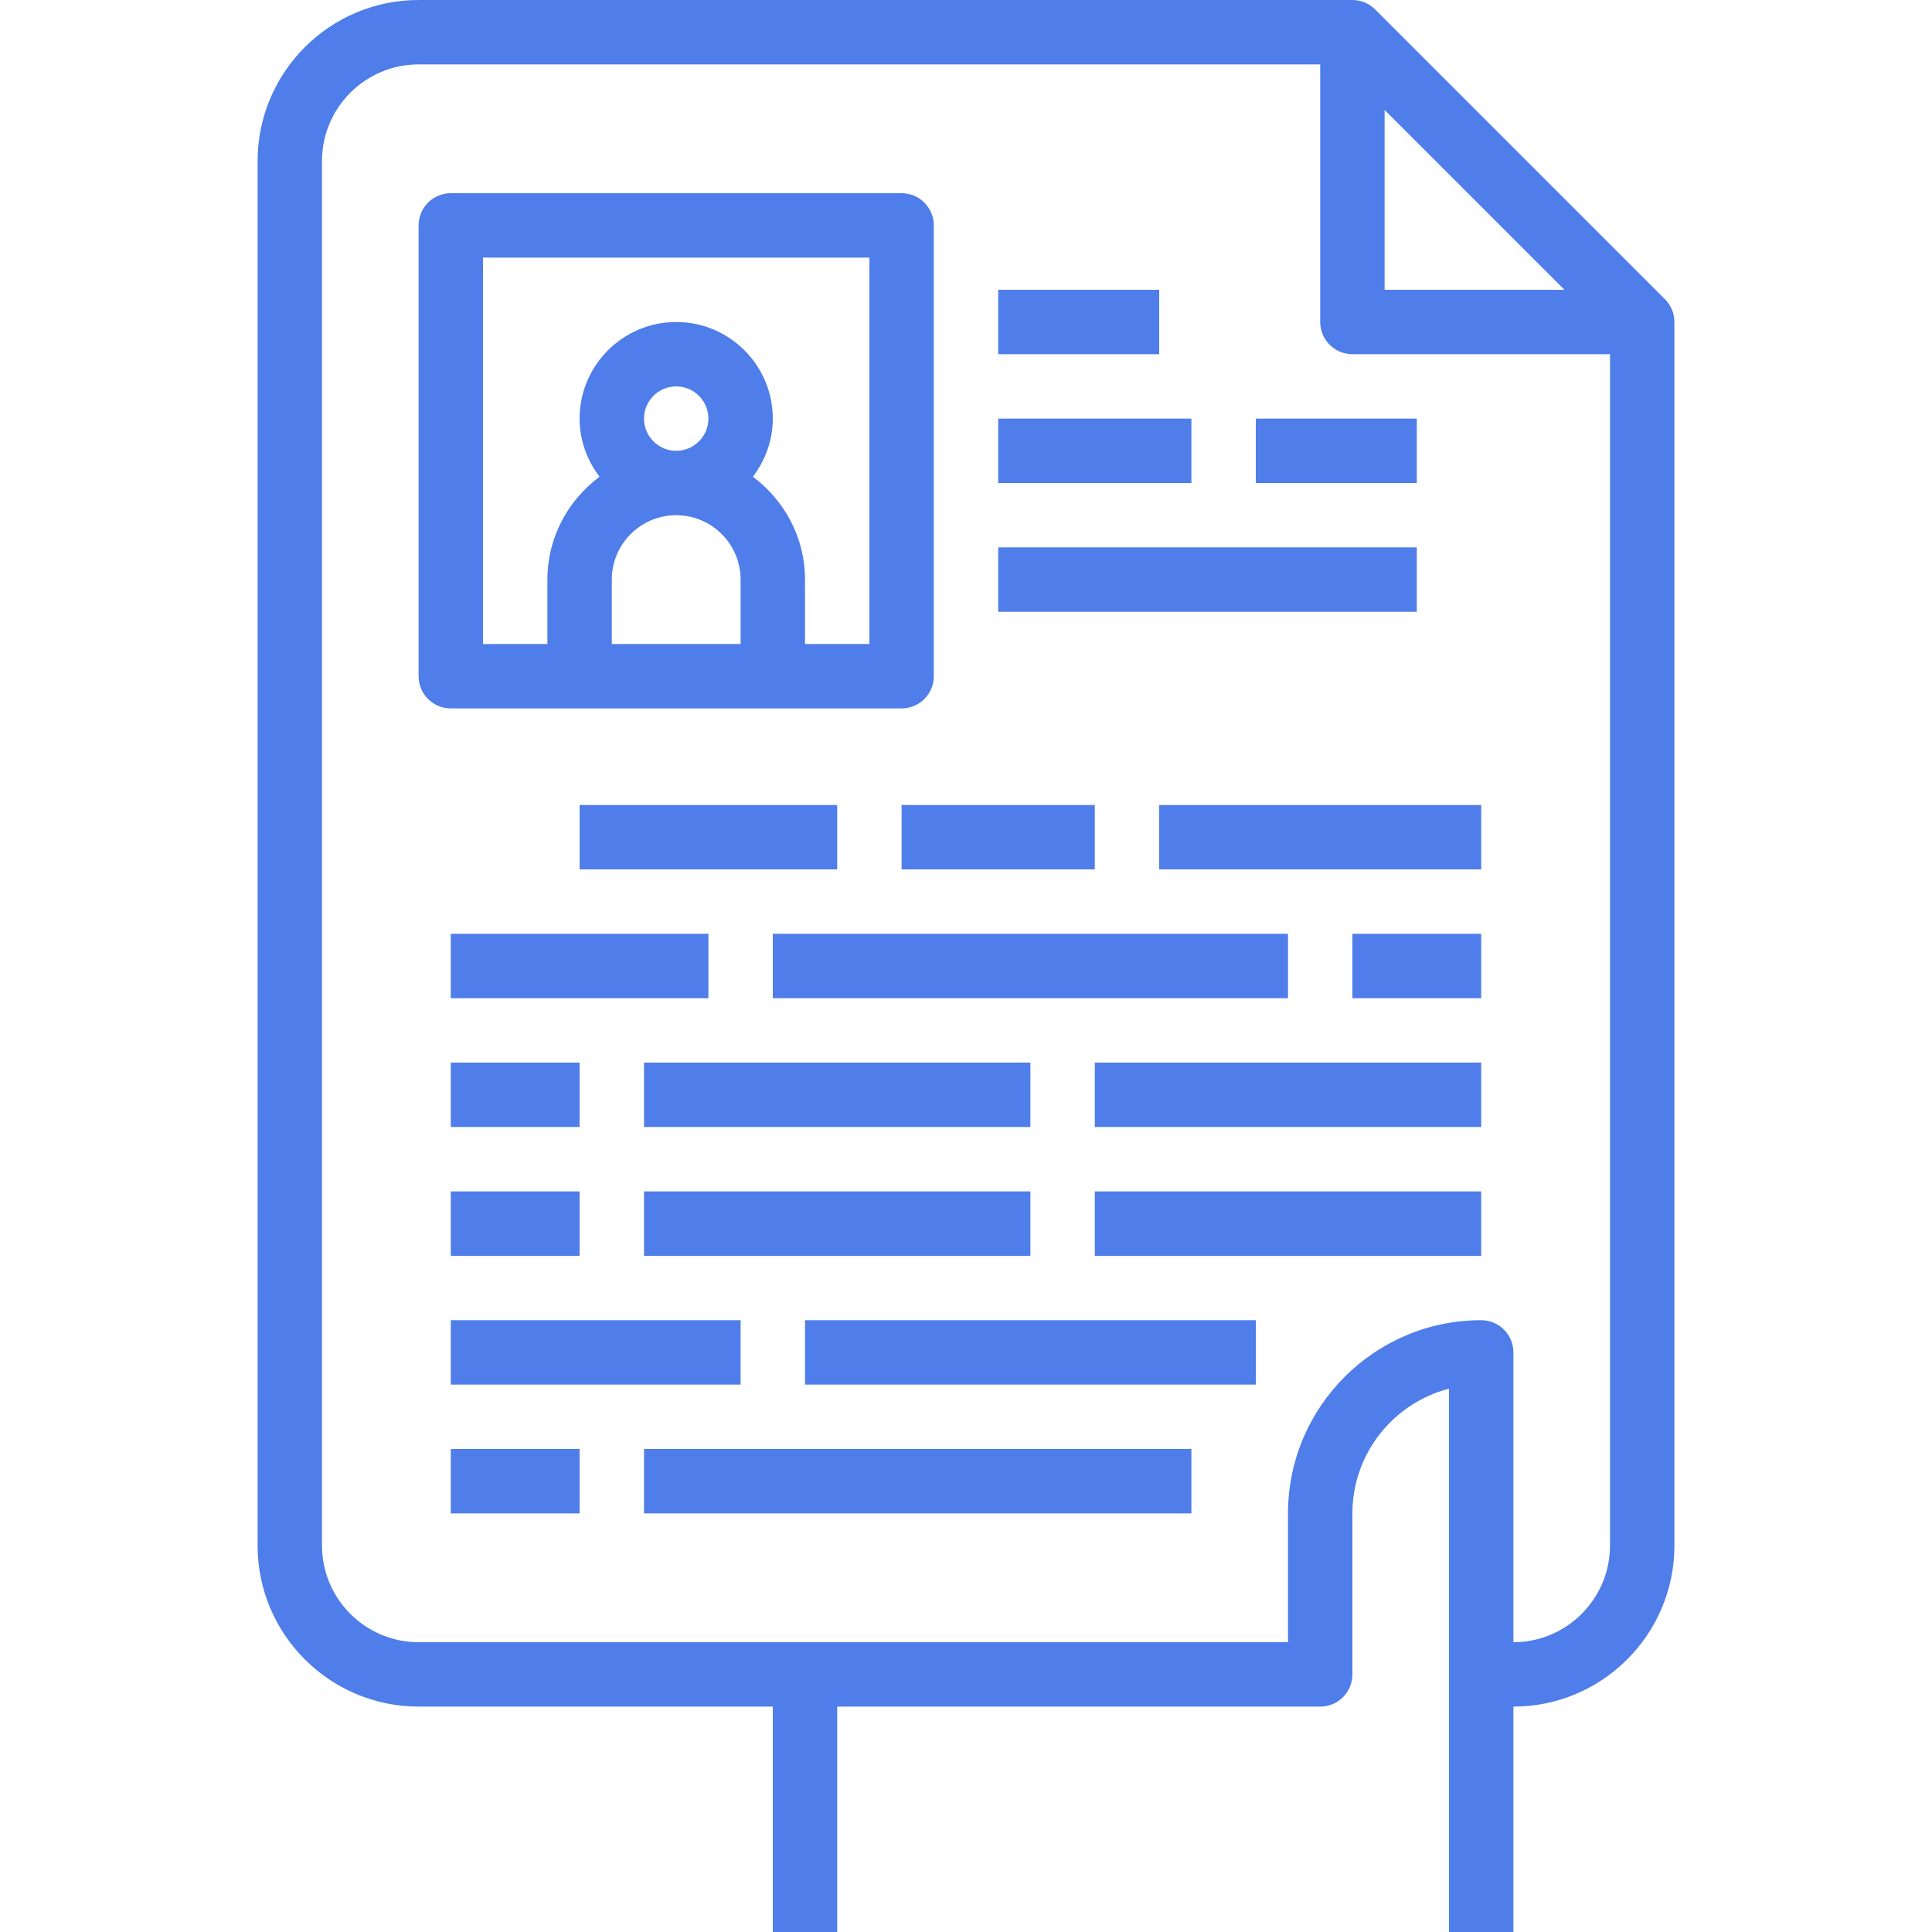
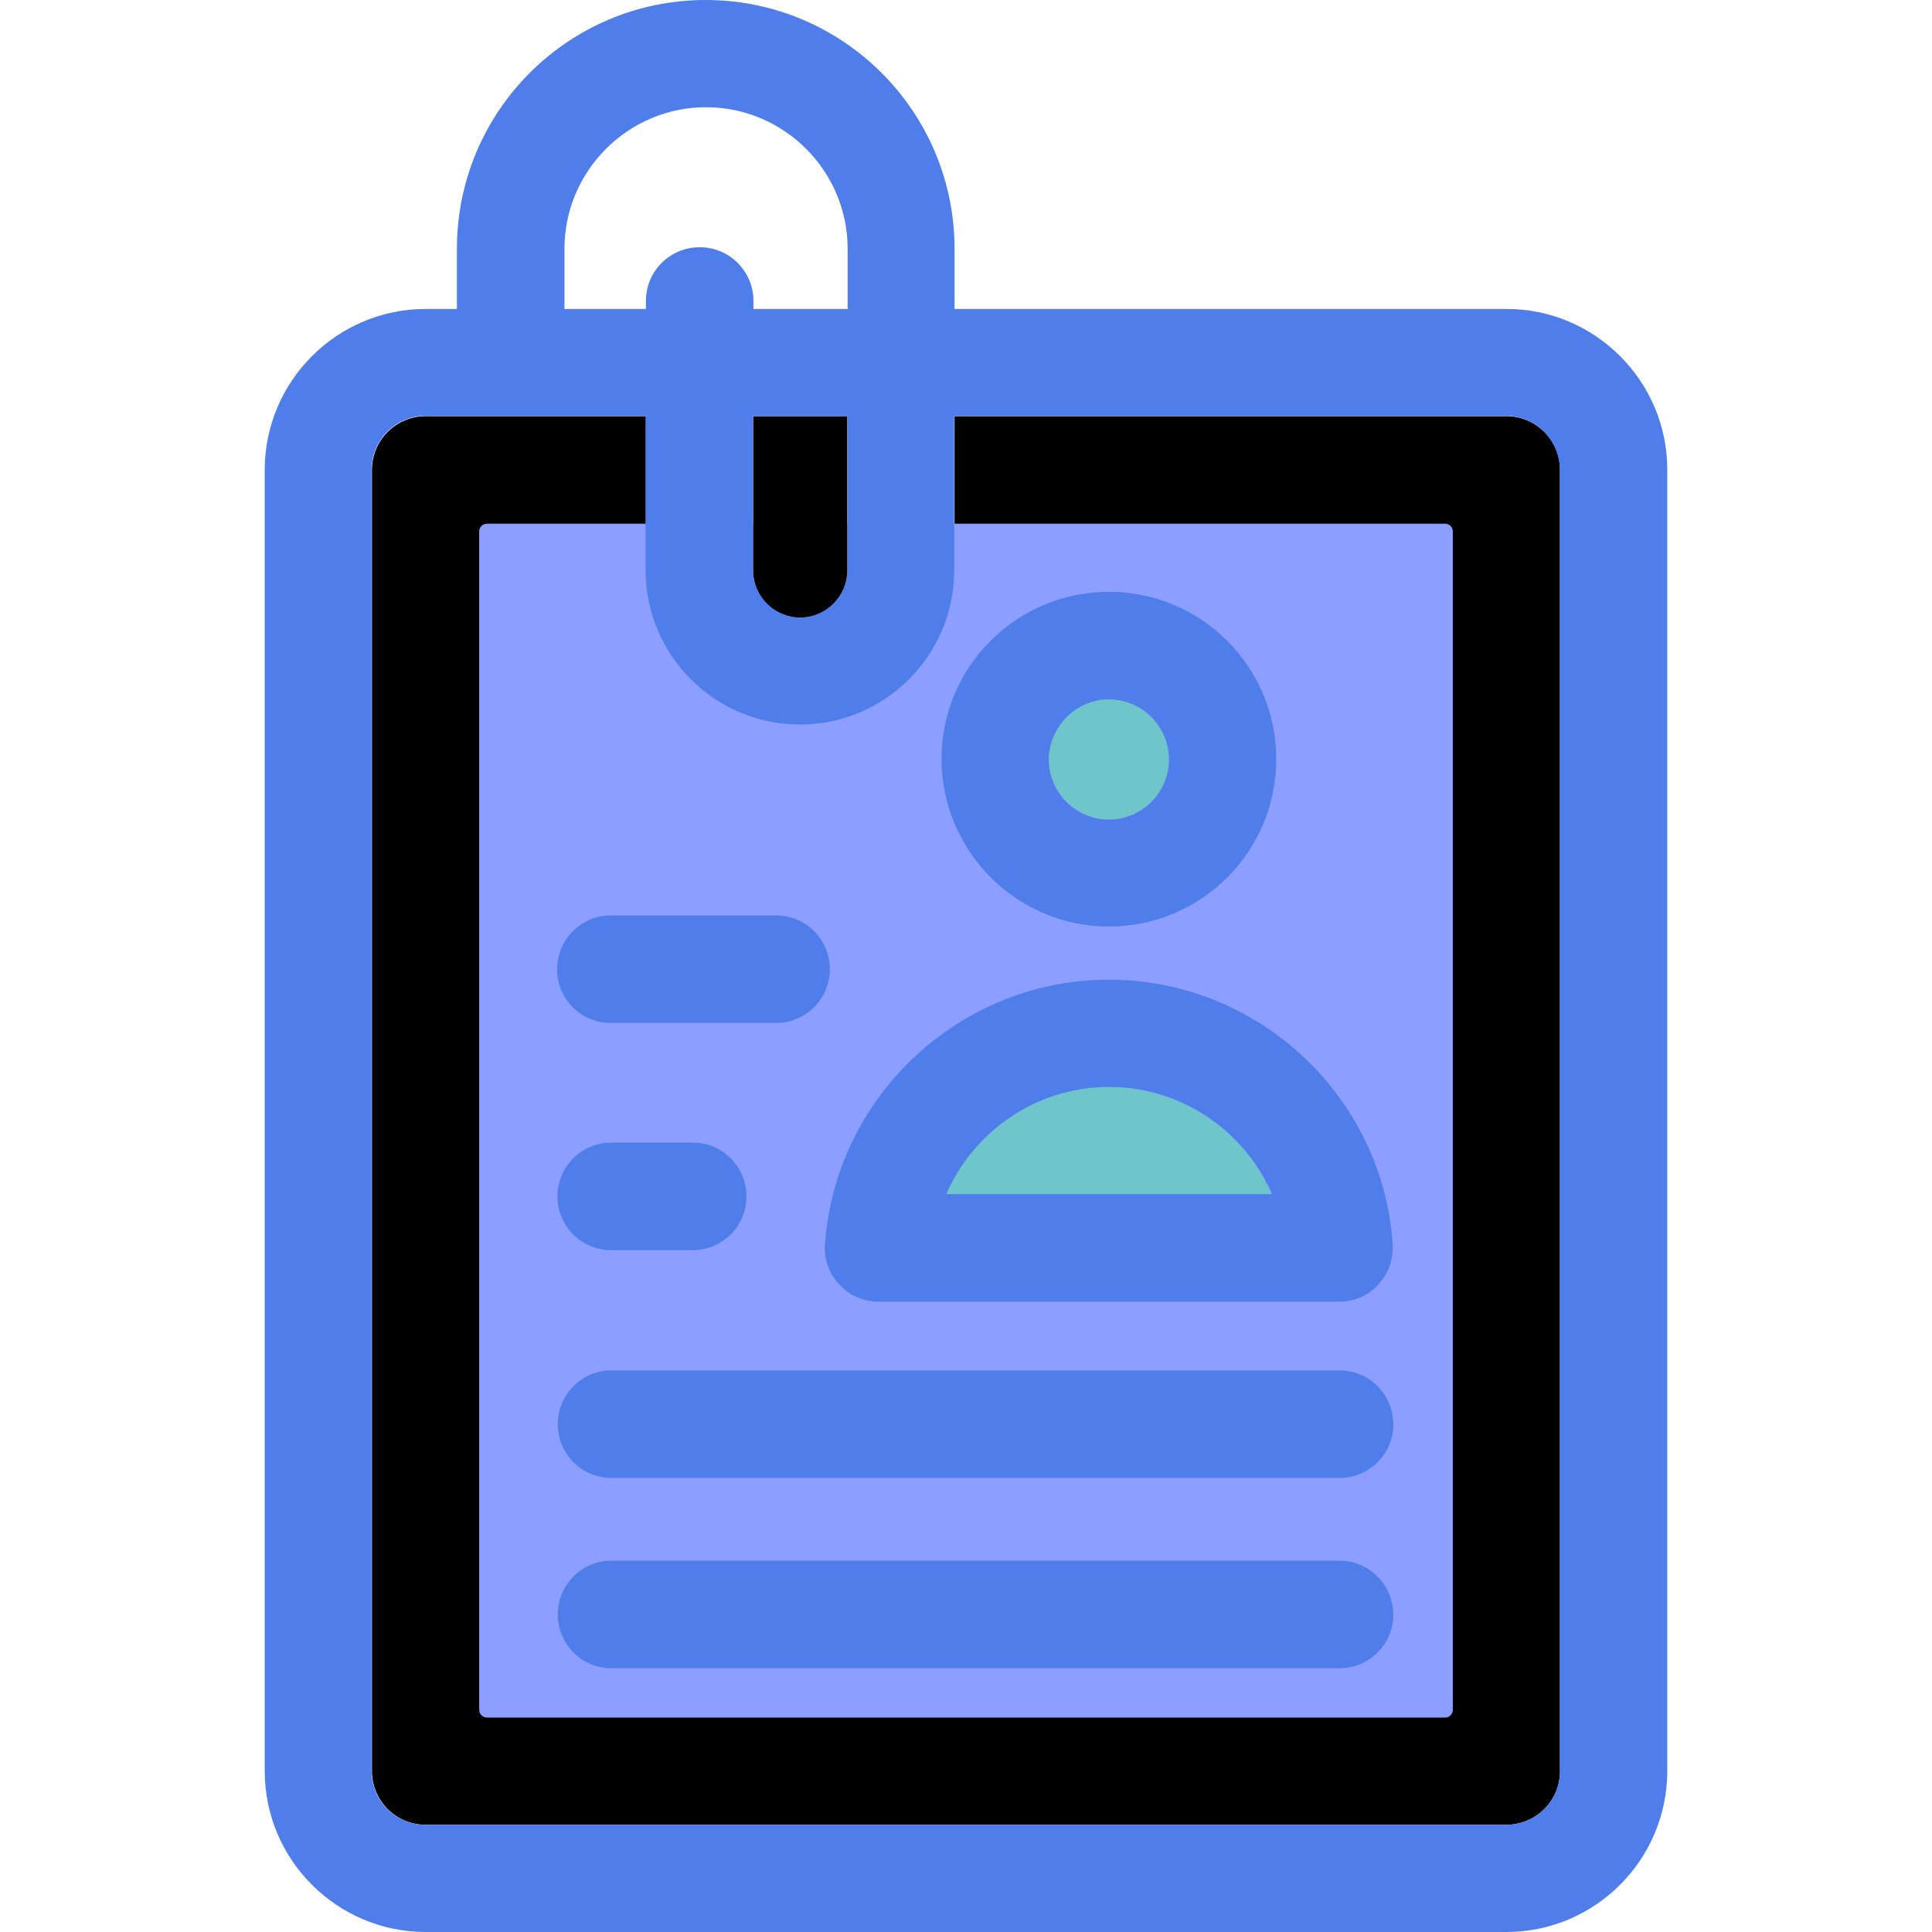
- <svg xmlns="http://www.w3.org/2000/svg" fill="#4f7de9" version="1.1" id="Layer_1" viewBox="0 0 480 480" xml:space="preserve" width="800px" height="800px">
+ <svg xmlns="http://www.w3.org/2000/svg" height="800px" width="800px" version="1.1" id="Layer_1" viewBox="0 0 392.533 392.533" xml:space="preserve" fill="#000000">
  <g id="SVGRepo_bgCarrier" stroke-width="0" />
  <g id="SVGRepo_tracerCarrier" stroke-linecap="round" stroke-linejoin="round" />
  <g id="SVGRepo_iconCarrier">
+     <path style="fill:# 055B5C;" d="M306.101,84.558H193.939v31.354c0,17.325-14.093,31.354-31.354,31.354s-31.354-14.093-31.354-31.354 V84.558H86.497c-6.012,0-10.925,4.848-10.925,10.925v264.339c0,6.012,4.848,10.925,10.925,10.925h219.539 c6.012,0,10.925-4.849,10.925-10.925V95.418C316.962,89.471,312.048,84.558,306.101,84.558z" />
+     <path style="fill:#8c9eff;" d="M97.358,347.41V107.96c0-0.84,0.711-1.552,1.552-1.552h194.715c0.84,0,1.552,0.711,1.552,1.552 V347.41c0,0.84-0.711,1.552-1.552,1.552H98.909C98.069,348.962,97.358,348.25,97.358,347.41z" />
    <g>
-       <g>
-         <path d="M413.648,74.336L341.664,2.352C340.216,0.896,338.216,0,336,0H104C81.944,0,64,17.944,64,40v344c0,22.056,17.944,40,40,40 h88v56h16v-56h120c4.416,0,8-3.576,8-8v-40c0-14.88,10.216-27.432,24-30.984V416v64h16v-56c22.056,0,40-17.944,40-40V80 C416,77.784,415.104,75.784,413.648,74.336z M344,27.312L388.688,72H344V27.312z M400,384c0,13.232-10.768,24-24,24v-72 c0-4.424-3.584-8-8-8c-26.472,0-48,21.528-48,48v32H104c-13.232,0-24-10.768-24-24V40c0-13.232,10.768-24,24-24h224v64 c0,4.424,3.584,8,8,8h64V384z" />
-       </g>
+       <path style="fill:#6EC6CA;" d="M225.293,166.465c6.723,0,12.218-5.495,12.218-12.218c0-6.723-5.495-12.218-12.218-12.218 c-6.723,0-12.218,5.495-12.218,12.218C213.139,160.97,218.699,166.465,225.293,166.465z" />
+       <path style="fill:#6EC6CA;" d="M225.293,220.832c-14.675,0-27.539,8.986-33.099,21.786h66.133 C252.832,229.818,240.032,220.832,225.293,220.832z" />
    </g>
+     <path style="fill:# 055B5C;" d="M162.586,125.479c5.236,0,9.568-4.331,9.568-9.568V84.558h-19.135v31.354 C153.018,121.212,157.35,125.479,162.586,125.479z" />
    <g>
-       <g>
-         <path d="M224,48H112c-4.416,0-8,3.576-8,8v112c0,4.424,3.584,8,8,8h32h48h32c4.416,0,8-3.576,8-8V56C232,51.576,228.416,48,224,48 z M184,160h-32v-16c0-8.824,7.176-16,16-16c8.824,0,16,7.176,16,16V160z M160,104c0-4.416,3.592-8,8-8s8,3.584,8,8s-3.592,8-8,8 S160,108.416,160,104z M216,160h-16v-16c0-10.488-5.136-19.72-12.952-25.56c3.064-4.032,4.952-9,4.952-14.44 c0-13.232-10.768-24-24-24s-24,10.768-24,24c0,5.44,1.888,10.408,4.952,14.44C141.136,124.28,136,133.512,136,144v16h-16V64h96 V160z" />
-       </g>
-     </g>
-     <g>
-       <g>
-         <rect x="248" y="72" width="40" height="16" />
-       </g>
-     </g>
-     <g>
-       <g>
-         <rect x="248" y="104" width="48" height="16" />
-       </g>
-     </g>
-     <g>
-       <g>
-         <rect x="312" y="104" width="40" height="16" />
-       </g>
-     </g>
-     <g>
-       <g>
-         <rect x="248" y="136" width="104" height="16" />
-       </g>
-     </g>
-     <g>
-       <g>
-         <rect x="144" y="200" width="64" height="16" />
-       </g>
-     </g>
-     <g>
-       <g>
-         <rect x="224" y="200" width="48" height="16" />
-       </g>
-     </g>
-     <g>
-       <g>
-         <rect x="288" y="200" width="80" height="16" />
-       </g>
-     </g>
-     <g>
-       <g>
-         <rect x="112" y="232" width="64" height="16" />
-       </g>
-     </g>
-     <g>
-       <g>
-         <rect x="192" y="232" width="128" height="16" />
-       </g>
-     </g>
-     <g>
-       <g>
-         <rect x="336" y="232" width="32" height="16" />
-       </g>
-     </g>
-     <g>
-       <g>
-         <rect x="112" y="264" width="32" height="16" />
-       </g>
-     </g>
-     <g>
-       <g>
-         <rect x="160" y="264" width="96" height="16" />
-       </g>
-     </g>
-     <g>
-       <g>
-         <rect x="272" y="264" width="96" height="16" />
-       </g>
-     </g>
-     <g>
-       <g>
-         <rect x="112" y="296" width="32" height="16" />
-       </g>
-     </g>
-     <g>
-       <g>
-         <rect x="160" y="296" width="96" height="16" />
-       </g>
-     </g>
-     <g>
-       <g>
-         <rect x="272" y="296" width="96" height="16" />
-       </g>
-     </g>
-     <g>
-       <g>
-         <rect x="112" y="328" width="72" height="16" />
-       </g>
-     </g>
-     <g>
-       <g>
-         <rect x="200" y="328" width="112" height="16" />
-       </g>
-     </g>
-     <g>
-       <g>
-         <rect x="112" y="360" width="32" height="16" />
-       </g>
-     </g>
-     <g>
-       <g>
-         <rect x="160" y="360" width="136" height="16" />
-       </g>
+       <path style="fill:#4f7de9;" d="M225.293,188.251c18.747,0,34.004-15.192,34.004-34.004c0-18.747-15.192-34.004-34.004-34.004 c-18.747,0-34.004,15.192-34.004,34.004C191.354,172.994,206.61,188.251,225.293,188.251z M225.293,142.093 c6.723,0,12.218,5.495,12.218,12.218c0,6.723-5.495,12.218-12.218,12.218c-6.723,0-12.218-5.495-12.218-12.218 C213.139,147.588,218.699,142.093,225.293,142.093z" />
+       <path style="fill:#4f7de9;" d="M225.293,199.046c-30.19,0-55.531,23.596-57.665,53.721c-0.259,3.038,0.84,6.012,2.909,8.21 c2.069,2.263,4.978,3.491,7.952,3.491h93.608c3.038,0,5.947-1.228,7.952-3.491c2.069-2.263,3.103-5.172,2.909-8.21 C280.889,222.642,255.547,199.046,225.293,199.046z M192.259,242.618c5.56-12.8,18.36-21.786,33.099-21.786 s27.539,8.986,33.099,21.786H192.259z" />
+       <path style="fill:#4f7de9;" d="M272.162,317.091H124.251c-6.012,0-10.925,4.848-10.925,10.925c0,6.012,4.848,10.925,10.925,10.925 h147.911c6.012,0,10.925-4.849,10.925-10.925C283.022,322.004,278.174,317.091,272.162,317.091z" />
+       <path style="fill:#4f7de9;" d="M272.162,278.432H124.251c-6.012,0-10.925,4.848-10.925,10.925c0,6.012,4.848,10.925,10.925,10.925 h147.911c6.012,0,10.925-4.848,10.925-10.925C283.022,283.281,278.174,278.432,272.162,278.432z" />
+       <path style="fill:#4f7de9;" d="M124.186,253.996h16.549c6.012,0,10.925-4.848,10.925-10.925c0-6.012-4.848-10.925-10.925-10.925 h-16.549c-6.012,0-10.925,4.848-10.925,10.925S118.174,253.996,124.186,253.996z" />
+       <path style="fill:#4f7de9;" d="M124.121,207.838h33.552c6.012,0,10.925-4.848,10.925-10.925c0-6.012-4.848-10.925-10.925-10.925 h-33.552c-6.012,0-10.925,4.848-10.925,10.925C113.196,202.99,118.044,207.838,124.121,207.838z" />
+       <path style="fill:#4f7de9;" d="M306.101,62.772H193.939V50.554C193.939,22.626,171.248,0,143.386,0 c-27.927,0-50.554,22.626-50.554,50.554v12.218h-6.335c-18.036,0-32.711,14.675-32.711,32.711v264.339 c0,18.036,14.675,32.711,32.711,32.711h219.539c18.036,0,32.711-14.675,32.711-32.711V95.418 C338.747,77.446,324.073,62.772,306.101,62.772z M114.683,50.554c0-15.838,12.929-28.768,28.768-28.768 s28.768,12.929,28.768,28.768v12.218h-19.135v-1.616c0-6.012-4.848-10.925-10.925-10.925c-6.012,0-10.925,4.848-10.925,10.925 v1.616h-16.549C114.683,62.772,114.683,50.554,114.683,50.554z M172.154,84.558v31.354c0,5.236-4.331,9.568-9.568,9.568 s-9.568-4.267-9.568-9.568V84.558C153.018,84.558,172.154,84.558,172.154,84.558z M316.962,359.822 c0,6.012-4.849,10.925-10.925,10.925H86.432c-6.012,0-10.925-4.849-10.925-10.925V95.418c0-6.012,4.848-10.925,10.925-10.925 h44.735v31.354c0,17.325,14.093,31.354,31.354,31.354c17.325,0,31.354-14.093,31.354-31.354V84.493h112.097 c6.012,0,10.925,4.848,10.925,10.925v264.404H316.962z" />
    </g>
  </g>
</svg>
